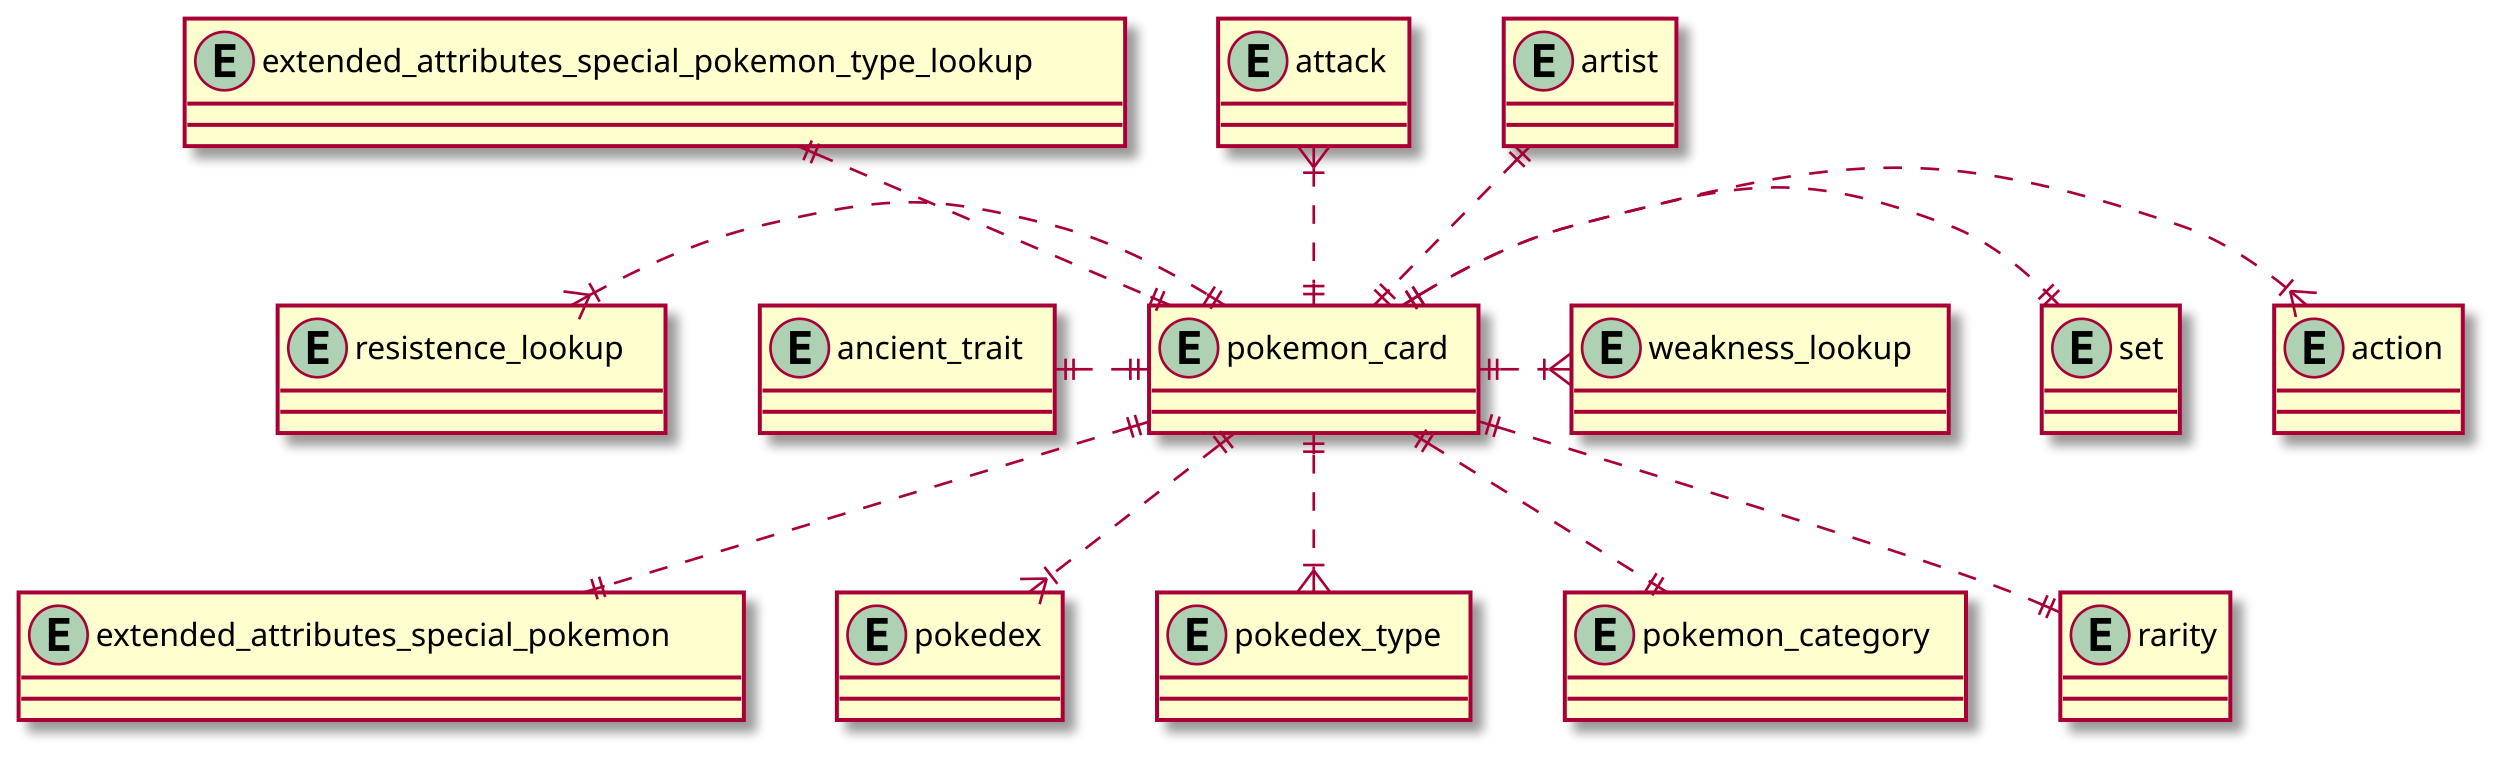
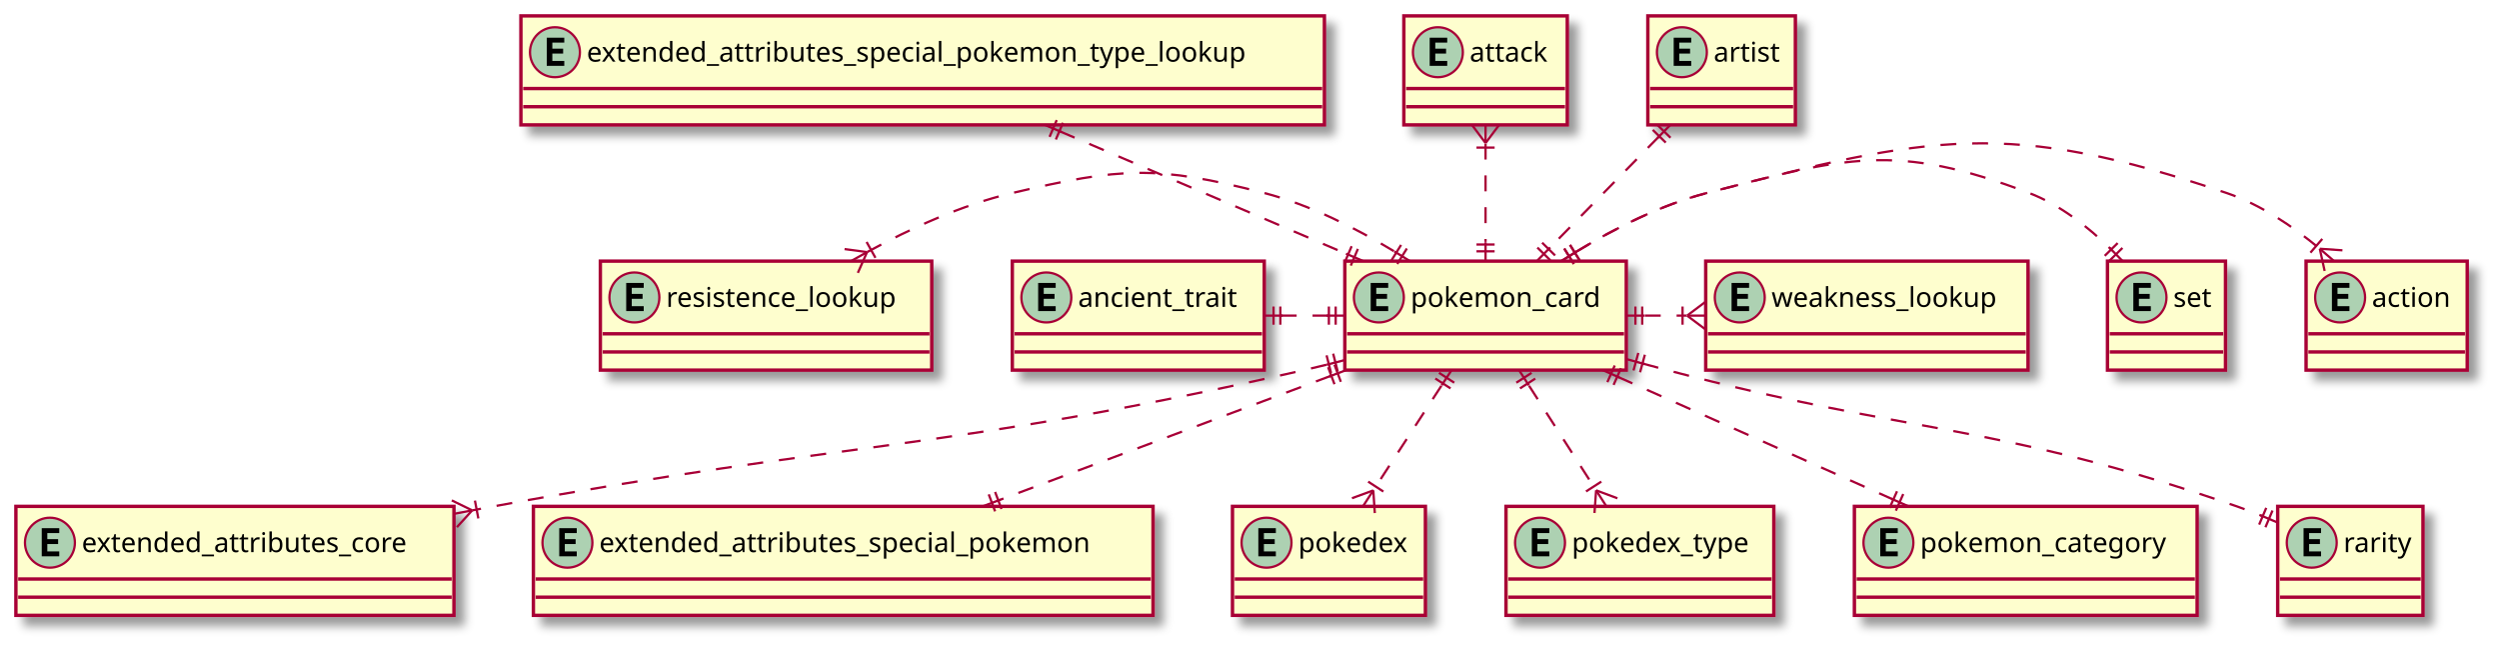
- <svg xmlns="http://www.w3.org/2000/svg" contentScriptType="application/ecmascript" contentStyleType="text/css" height="285px" preserveAspectRatio="none" style="width:941px;height:285px;" version="1.1" viewBox="0 0 941 285" width="941px" zoomAndPan="magnify">
+ <svg xmlns="http://www.w3.org/2000/svg" contentScriptType="application/ecmascript" contentStyleType="text/css" height="285px" preserveAspectRatio="none" style="width:1101px;height:285px;" version="1.1" viewBox="0 0 1101 285" width="1101px" zoomAndPan="magnify">
  <defs>
-     <filter height="300%" id="facxr19s8cxgx" width="300%" x="-1" y="-1">
+     <filter height="300%" id="focoyhp08pveo" width="300%" x="-1" y="-1">
      <feGaussianBlur result="blurOut" stdDeviation="2.0" />
      <feColorMatrix in="blurOut" result="blurOut2" type="matrix" values="0 0 0 0 0 0 0 0 0 0 0 0 0 0 0 0 0 0 .4 0" />
      <feOffset dx="4.0" dy="4.0" in="blurOut2" result="blurOut3" />
      <feBlend in="SourceGraphic" in2="blurOut3" mode="normal" />
    </filter>
  </defs>
  <g>
-     <rect codeLine="2" fill="#FEFECE" filter="url(#facxr19s8cxgx)" height="48" id="action" style="stroke:#A80036;stroke-width:1.5;" width="71" x="856" y="115" />
-     <ellipse cx="871" cy="131" fill="#ADD1B2" rx="11" ry="11" style="stroke:#A80036;stroke-width:1.0;" />
-     <path d="M875.109,137 L867.391,137 L867.391,124.609 L875.109,124.609 L875.109,126.766 L869.844,126.766 L869.844,129.438 L874.609,129.438 L874.609,131.594 L869.844,131.594 L869.844,134.844 L875.109,134.844 L875.109,137 Z " fill="#000000" />
-     <text fill="#000000" font-family="sans-serif" font-size="12" lengthAdjust="spacingAndGlyphs" textLength="39" x="885" y="135.154">action</text>
-     <line style="stroke:#A80036;stroke-width:1.5;" x1="857" x2="926" y1="147" y2="147" />
-     <line style="stroke:#A80036;stroke-width:1.5;" x1="857" x2="926" y1="155" y2="155" />
-     <rect codeLine="3" fill="#FEFECE" filter="url(#facxr19s8cxgx)" height="48" id="ancient_trait" style="stroke:#A80036;stroke-width:1.5;" width="111" x="286" y="115" />
-     <ellipse cx="301" cy="131" fill="#ADD1B2" rx="11" ry="11" style="stroke:#A80036;stroke-width:1.0;" />
-     <path d="M305.109,137 L297.391,137 L297.391,124.609 L305.109,124.609 L305.109,126.766 L299.844,126.766 L299.844,129.438 L304.609,129.438 L304.609,131.594 L299.844,131.594 L299.844,134.844 L305.109,134.844 L305.109,137 Z " fill="#000000" />
-     <text fill="#000000" font-family="sans-serif" font-size="12" lengthAdjust="spacingAndGlyphs" textLength="79" x="315" y="135.154">ancient_trait</text>
-     <line style="stroke:#A80036;stroke-width:1.5;" x1="287" x2="396" y1="147" y2="147" />
-     <line style="stroke:#A80036;stroke-width:1.5;" x1="287" x2="396" y1="155" y2="155" />
-     <rect codeLine="4" fill="#FEFECE" filter="url(#facxr19s8cxgx)" height="48" id="artist" style="stroke:#A80036;stroke-width:1.5;" width="65" x="566" y="7" />
-     <ellipse cx="581" cy="23" fill="#ADD1B2" rx="11" ry="11" style="stroke:#A80036;stroke-width:1.0;" />
-     <path d="M585.109,29 L577.391,29 L577.391,16.609 L585.109,16.609 L585.109,18.766 L579.844,18.766 L579.844,21.438 L584.609,21.438 L584.609,23.594 L579.844,23.594 L579.844,26.844 L585.109,26.844 L585.109,29 Z " fill="#000000" />
-     <text fill="#000000" font-family="sans-serif" font-size="12" lengthAdjust="spacingAndGlyphs" textLength="33" x="595" y="27.154">artist</text>
-     <line style="stroke:#A80036;stroke-width:1.5;" x1="567" x2="630" y1="39" y2="39" />
-     <line style="stroke:#A80036;stroke-width:1.5;" x1="567" x2="630" y1="47" y2="47" />
-     <rect codeLine="5" fill="#FEFECE" filter="url(#facxr19s8cxgx)" height="48" id="attack" style="stroke:#A80036;stroke-width:1.5;" width="72" x="458.5" y="7" />
-     <ellipse cx="473.5" cy="23" fill="#ADD1B2" rx="11" ry="11" style="stroke:#A80036;stroke-width:1.0;" />
-     <path d="M477.609,29 L469.891,29 L469.891,16.609 L477.609,16.609 L477.609,18.766 L472.344,18.766 L472.344,21.438 L477.109,21.438 L477.109,23.594 L472.344,23.594 L472.344,26.844 L477.609,26.844 L477.609,29 Z " fill="#000000" />
-     <text fill="#000000" font-family="sans-serif" font-size="12" lengthAdjust="spacingAndGlyphs" textLength="40" x="487.5" y="27.154">attack</text>
-     <line style="stroke:#A80036;stroke-width:1.5;" x1="459.5" x2="529.5" y1="39" y2="39" />
-     <line style="stroke:#A80036;stroke-width:1.5;" x1="459.5" x2="529.5" y1="47" y2="47" />
-     <rect codeLine="6" fill="#FEFECE" filter="url(#facxr19s8cxgx)" height="48" id="extended_attributes_special_pokemon" style="stroke:#A80036;stroke-width:1.5;" width="273" x="7" y="223" />
+     <rect codeLine="2" fill="#FEFECE" filter="url(#focoyhp08pveo)" height="48" id="action" style="stroke:#A80036;stroke-width:1.5;" width="71" x="1016" y="115" />
+     <ellipse cx="1031" cy="131" fill="#ADD1B2" rx="11" ry="11" style="stroke:#A80036;stroke-width:1.0;" />
+     <path d="M1035.109,137 L1027.391,137 L1027.391,124.609 L1035.109,124.609 L1035.109,126.766 L1029.844,126.766 L1029.844,129.438 L1034.609,129.438 L1034.609,131.594 L1029.844,131.594 L1029.844,134.844 L1035.109,134.844 L1035.109,137 Z " fill="#000000" />
+     <text fill="#000000" font-family="sans-serif" font-size="12" lengthAdjust="spacingAndGlyphs" textLength="39" x="1045" y="135.154">action</text>
+     <line style="stroke:#A80036;stroke-width:1.5;" x1="1017" x2="1086" y1="147" y2="147" />
+     <line style="stroke:#A80036;stroke-width:1.5;" x1="1017" x2="1086" y1="155" y2="155" />
+     <rect codeLine="3" fill="#FEFECE" filter="url(#focoyhp08pveo)" height="48" id="ancient_trait" style="stroke:#A80036;stroke-width:1.5;" width="111" x="446" y="115" />
+     <ellipse cx="461" cy="131" fill="#ADD1B2" rx="11" ry="11" style="stroke:#A80036;stroke-width:1.0;" />
+     <path d="M465.109,137 L457.391,137 L457.391,124.609 L465.109,124.609 L465.109,126.766 L459.844,126.766 L459.844,129.438 L464.609,129.438 L464.609,131.594 L459.844,131.594 L459.844,134.844 L465.109,134.844 L465.109,137 Z " fill="#000000" />
+     <text fill="#000000" font-family="sans-serif" font-size="12" lengthAdjust="spacingAndGlyphs" textLength="79" x="475" y="135.154">ancient_trait</text>
+     <line style="stroke:#A80036;stroke-width:1.5;" x1="447" x2="556" y1="147" y2="147" />
+     <line style="stroke:#A80036;stroke-width:1.5;" x1="447" x2="556" y1="155" y2="155" />
+     <rect codeLine="4" fill="#FEFECE" filter="url(#focoyhp08pveo)" height="48" id="artist" style="stroke:#A80036;stroke-width:1.5;" width="65" x="726" y="7" />
+     <ellipse cx="741" cy="23" fill="#ADD1B2" rx="11" ry="11" style="stroke:#A80036;stroke-width:1.0;" />
+     <path d="M745.109,29 L737.391,29 L737.391,16.609 L745.109,16.609 L745.109,18.766 L739.844,18.766 L739.844,21.438 L744.609,21.438 L744.609,23.594 L739.844,23.594 L739.844,26.844 L745.109,26.844 L745.109,29 Z " fill="#000000" />
+     <text fill="#000000" font-family="sans-serif" font-size="12" lengthAdjust="spacingAndGlyphs" textLength="33" x="755" y="27.154">artist</text>
+     <line style="stroke:#A80036;stroke-width:1.5;" x1="727" x2="790" y1="39" y2="39" />
+     <line style="stroke:#A80036;stroke-width:1.5;" x1="727" x2="790" y1="47" y2="47" />
+     <rect codeLine="5" fill="#FEFECE" filter="url(#focoyhp08pveo)" height="48" id="attack" style="stroke:#A80036;stroke-width:1.5;" width="72" x="618.5" y="7" />
+     <ellipse cx="633.5" cy="23" fill="#ADD1B2" rx="11" ry="11" style="stroke:#A80036;stroke-width:1.0;" />
+     <path d="M637.609,29 L629.891,29 L629.891,16.609 L637.609,16.609 L637.609,18.766 L632.344,18.766 L632.344,21.438 L637.109,21.438 L637.109,23.594 L632.344,23.594 L632.344,26.844 L637.609,26.844 L637.609,29 Z " fill="#000000" />
+     <text fill="#000000" font-family="sans-serif" font-size="12" lengthAdjust="spacingAndGlyphs" textLength="40" x="647.5" y="27.154">attack</text>
+     <line style="stroke:#A80036;stroke-width:1.5;" x1="619.5" x2="689.5" y1="39" y2="39" />
+     <line style="stroke:#A80036;stroke-width:1.5;" x1="619.5" x2="689.5" y1="47" y2="47" />
+     <rect codeLine="6" fill="#FEFECE" filter="url(#focoyhp08pveo)" height="48" id="extended_attributes_core" style="stroke:#A80036;stroke-width:1.5;" width="193" x="7" y="223" />
    <ellipse cx="22" cy="239" fill="#ADD1B2" rx="11" ry="11" style="stroke:#A80036;stroke-width:1.0;" />
    <path d="M26.109,245 L18.391,245 L18.391,232.609 L26.109,232.609 L26.109,234.766 L20.844,234.766 L20.844,237.438 L25.609,237.438 L25.609,239.594 L20.844,239.594 L20.844,242.844 L26.109,242.844 L26.109,245 Z " fill="#000000" />
-     <text fill="#000000" font-family="sans-serif" font-size="12" lengthAdjust="spacingAndGlyphs" textLength="241" x="36" y="243.154">extended_attributes_special_pokemon</text>
-     <line style="stroke:#A80036;stroke-width:1.5;" x1="8" x2="279" y1="255" y2="255" />
-     <line style="stroke:#A80036;stroke-width:1.5;" x1="8" x2="279" y1="263" y2="263" />
-     <rect codeLine="7" fill="#FEFECE" filter="url(#facxr19s8cxgx)" height="48" id="extended_attributes_special_pokemon_type_lookup" style="stroke:#A80036;stroke-width:1.5;" width="354" x="69.5" y="7" />
-     <ellipse cx="84.5" cy="23" fill="#ADD1B2" rx="11" ry="11" style="stroke:#A80036;stroke-width:1.0;" />
-     <path d="M88.609,29 L80.891,29 L80.891,16.609 L88.609,16.609 L88.609,18.766 L83.344,18.766 L83.344,21.438 L88.109,21.438 L88.109,23.594 L83.344,23.594 L83.344,26.844 L88.609,26.844 L88.609,29 Z " fill="#000000" />
-     <text fill="#000000" font-family="sans-serif" font-size="12" lengthAdjust="spacingAndGlyphs" textLength="322" x="98.5" y="27.154">extended_attributes_special_pokemon_type_lookup</text>
-     <line style="stroke:#A80036;stroke-width:1.5;" x1="70.5" x2="422.5" y1="39" y2="39" />
-     <line style="stroke:#A80036;stroke-width:1.5;" x1="70.5" x2="422.5" y1="47" y2="47" />
-     <rect codeLine="8" fill="#FEFECE" filter="url(#facxr19s8cxgx)" height="48" id="pokedex" style="stroke:#A80036;stroke-width:1.5;" width="85" x="315" y="223" />
-     <ellipse cx="330" cy="239" fill="#ADD1B2" rx="11" ry="11" style="stroke:#A80036;stroke-width:1.0;" />
-     <path d="M334.109,245 L326.391,245 L326.391,232.609 L334.109,232.609 L334.109,234.766 L328.844,234.766 L328.844,237.438 L333.609,237.438 L333.609,239.594 L328.844,239.594 L328.844,242.844 L334.109,242.844 L334.109,245 Z " fill="#000000" />
-     <text fill="#000000" font-family="sans-serif" font-size="12" lengthAdjust="spacingAndGlyphs" textLength="53" x="344" y="243.154">pokedex</text>
-     <line style="stroke:#A80036;stroke-width:1.5;" x1="316" x2="399" y1="255" y2="255" />
-     <line style="stroke:#A80036;stroke-width:1.5;" x1="316" x2="399" y1="263" y2="263" />
-     <rect codeLine="9" fill="#FEFECE" filter="url(#facxr19s8cxgx)" height="48" id="pokedex_type" style="stroke:#A80036;stroke-width:1.5;" width="118" x="435.5" y="223" />
-     <ellipse cx="450.5" cy="239" fill="#ADD1B2" rx="11" ry="11" style="stroke:#A80036;stroke-width:1.0;" />
-     <path d="M454.609,245 L446.891,245 L446.891,232.609 L454.609,232.609 L454.609,234.766 L449.344,234.766 L449.344,237.438 L454.109,237.438 L454.109,239.594 L449.344,239.594 L449.344,242.844 L454.609,242.844 L454.609,245 Z " fill="#000000" />
-     <text fill="#000000" font-family="sans-serif" font-size="12" lengthAdjust="spacingAndGlyphs" textLength="86" x="464.5" y="243.154">pokedex_type</text>
-     <line style="stroke:#A80036;stroke-width:1.5;" x1="436.5" x2="552.5" y1="255" y2="255" />
-     <line style="stroke:#A80036;stroke-width:1.5;" x1="436.5" x2="552.5" y1="263" y2="263" />
-     <rect codeLine="10" fill="#FEFECE" filter="url(#facxr19s8cxgx)" height="48" id="pokemon_card" style="stroke:#A80036;stroke-width:1.5;" width="124" x="432.5" y="115" />
-     <ellipse cx="447.5" cy="131" fill="#ADD1B2" rx="11" ry="11" style="stroke:#A80036;stroke-width:1.0;" />
-     <path d="M451.609,137 L443.891,137 L443.891,124.609 L451.609,124.609 L451.609,126.766 L446.344,126.766 L446.344,129.438 L451.109,129.438 L451.109,131.594 L446.344,131.594 L446.344,134.844 L451.609,134.844 L451.609,137 Z " fill="#000000" />
-     <text fill="#000000" font-family="sans-serif" font-size="12" lengthAdjust="spacingAndGlyphs" textLength="92" x="461.5" y="135.154">pokemon_card</text>
-     <line style="stroke:#A80036;stroke-width:1.5;" x1="433.5" x2="555.5" y1="147" y2="147" />
-     <line style="stroke:#A80036;stroke-width:1.5;" x1="433.5" x2="555.5" y1="155" y2="155" />
-     <rect codeLine="11" fill="#FEFECE" filter="url(#facxr19s8cxgx)" height="48" id="pokemon_category" style="stroke:#A80036;stroke-width:1.5;" width="151" x="589" y="223" />
-     <ellipse cx="604" cy="239" fill="#ADD1B2" rx="11" ry="11" style="stroke:#A80036;stroke-width:1.0;" />
-     <path d="M608.109,245 L600.391,245 L600.391,232.609 L608.109,232.609 L608.109,234.766 L602.844,234.766 L602.844,237.438 L607.609,237.438 L607.609,239.594 L602.844,239.594 L602.844,242.844 L608.109,242.844 L608.109,245 Z " fill="#000000" />
-     <text fill="#000000" font-family="sans-serif" font-size="12" lengthAdjust="spacingAndGlyphs" textLength="119" x="618" y="243.154">pokemon_category</text>
-     <line style="stroke:#A80036;stroke-width:1.5;" x1="590" x2="739" y1="255" y2="255" />
-     <line style="stroke:#A80036;stroke-width:1.5;" x1="590" x2="739" y1="263" y2="263" />
-     <rect codeLine="12" fill="#FEFECE" filter="url(#facxr19s8cxgx)" height="48" id="rarity" style="stroke:#A80036;stroke-width:1.5;" width="64" x="775.5" y="223" />
-     <ellipse cx="790.5" cy="239" fill="#ADD1B2" rx="11" ry="11" style="stroke:#A80036;stroke-width:1.0;" />
-     <path d="M794.609,245 L786.891,245 L786.891,232.609 L794.609,232.609 L794.609,234.766 L789.344,234.766 L789.344,237.438 L794.109,237.438 L794.109,239.594 L789.344,239.594 L789.344,242.844 L794.609,242.844 L794.609,245 Z " fill="#000000" />
-     <text fill="#000000" font-family="sans-serif" font-size="12" lengthAdjust="spacingAndGlyphs" textLength="32" x="804.5" y="243.154">rarity</text>
-     <line style="stroke:#A80036;stroke-width:1.5;" x1="776.5" x2="838.5" y1="255" y2="255" />
-     <line style="stroke:#A80036;stroke-width:1.5;" x1="776.5" x2="838.5" y1="263" y2="263" />
-     <rect codeLine="13" fill="#FEFECE" filter="url(#facxr19s8cxgx)" height="48" id="resistence_lookup" style="stroke:#A80036;stroke-width:1.5;" width="146" x="104.5" y="115" />
-     <ellipse cx="119.5" cy="131" fill="#ADD1B2" rx="11" ry="11" style="stroke:#A80036;stroke-width:1.0;" />
-     <path d="M123.609,137 L115.891,137 L115.891,124.609 L123.609,124.609 L123.609,126.766 L118.344,126.766 L118.344,129.438 L123.109,129.438 L123.109,131.594 L118.344,131.594 L118.344,134.844 L123.609,134.844 L123.609,137 Z " fill="#000000" />
-     <text fill="#000000" font-family="sans-serif" font-size="12" lengthAdjust="spacingAndGlyphs" textLength="114" x="133.5" y="135.154">resistence_lookup</text>
-     <line style="stroke:#A80036;stroke-width:1.5;" x1="105.5" x2="249.5" y1="147" y2="147" />
-     <line style="stroke:#A80036;stroke-width:1.5;" x1="105.5" x2="249.5" y1="155" y2="155" />
-     <rect codeLine="14" fill="#FEFECE" filter="url(#facxr19s8cxgx)" height="48" id="set" style="stroke:#A80036;stroke-width:1.5;" width="52" x="768.5" y="115" />
-     <ellipse cx="783.5" cy="131" fill="#ADD1B2" rx="11" ry="11" style="stroke:#A80036;stroke-width:1.0;" />
-     <path d="M787.609,137 L779.891,137 L779.891,124.609 L787.609,124.609 L787.609,126.766 L782.344,126.766 L782.344,129.438 L787.109,129.438 L787.109,131.594 L782.344,131.594 L782.344,134.844 L787.609,134.844 L787.609,137 Z " fill="#000000" />
-     <text fill="#000000" font-family="sans-serif" font-size="12" lengthAdjust="spacingAndGlyphs" textLength="20" x="797.5" y="135.154">set</text>
-     <line style="stroke:#A80036;stroke-width:1.5;" x1="769.5" x2="819.5" y1="147" y2="147" />
-     <line style="stroke:#A80036;stroke-width:1.5;" x1="769.5" x2="819.5" y1="155" y2="155" />
-     <rect codeLine="15" fill="#FEFECE" filter="url(#facxr19s8cxgx)" height="48" id="weakness_lookup" style="stroke:#A80036;stroke-width:1.5;" width="142" x="591.5" y="115" />
-     <ellipse cx="606.5" cy="131" fill="#ADD1B2" rx="11" ry="11" style="stroke:#A80036;stroke-width:1.0;" />
-     <path d="M610.609,137 L602.891,137 L602.891,124.609 L610.609,124.609 L610.609,126.766 L605.344,126.766 L605.344,129.438 L610.109,129.438 L610.109,131.594 L605.344,131.594 L605.344,134.844 L610.609,134.844 L610.609,137 Z " fill="#000000" />
-     <text fill="#000000" font-family="sans-serif" font-size="12" lengthAdjust="spacingAndGlyphs" textLength="110" x="620.5" y="135.154">weakness_lookup</text>
-     <line style="stroke:#A80036;stroke-width:1.5;" x1="592.5" x2="732.5" y1="147" y2="147" />
-     <line style="stroke:#A80036;stroke-width:1.5;" x1="592.5" x2="732.5" y1="155" y2="155" />
-     <path codeLine="17" d="M534.89,110.61 C551.73,100.42 572,90.17 592,85 C690.54,59.53 724.61,52.33 821,85 C835.91,90.05 850.14,99.66 861.86,109.39 " fill="none" id="pokemon_card-action" style="stroke:#A80036;stroke-width:1.0;stroke-dasharray:7.0,7.0;" />
-     <line style="stroke:#A80036;stroke-width:1.0;" x1="862.044" x2="872.021" y1="109.552" y2="110.238" />
-     <line style="stroke:#A80036;stroke-width:1.0;" x1="862.044" x2="864.179" y1="109.552" y2="119.322" />
-     <line style="stroke:#A80036;stroke-width:1.0;" x1="862.044" x2="868.1" y1="109.552" y2="114.78" />
-     <line style="stroke:#A80036;stroke-width:1.0;" x1="863.144" x2="857.916" y1="105.218" y2="111.274" />
-     <line style="stroke:#A80036;stroke-width:1.0;" x1="533.4" x2="529.169" y1="116.239" y2="109.45" />
-     <line style="stroke:#A80036;stroke-width:1.0;" x1="535.946" x2="531.715" y1="114.653" y2="107.863" />
-     <line style="stroke:#A80036;stroke-width:1.0;" x1="534.68" x2="527.89" y1="110.729" y2="114.96" />
-     <path codeLine="18" d="M404.27,139 C411.32,139 418.37,139 425.42,139 " fill="none" id="ancient_trait-pokemon_card" style="stroke:#A80036;stroke-width:1.0;stroke-dasharray:7.0,7.0;" />
-     <line style="stroke:#A80036;stroke-width:1.0;" x1="428.47" x2="428.47" y1="135" y2="143" />
-     <line style="stroke:#A80036;stroke-width:1.0;" x1="425.47" x2="425.47" y1="135" y2="143" />
-     <line style="stroke:#A80036;stroke-width:1.0;" x1="424.47" x2="432.47" y1="139" y2="139" />
-     <line style="stroke:#A80036;stroke-width:1.0;" x1="401.08" x2="401.08" y1="143" y2="135" />
-     <line style="stroke:#A80036;stroke-width:1.0;" x1="404.08" x2="404.08" y1="143" y2="135" />
-     <line style="stroke:#A80036;stroke-width:1.0;" x1="405.08" x2="397.08" y1="139" y2="139" />
-     <path codeLine="19" d="M570.9,60.13 C555.89,75.42 537.38,94.29 522.34,109.62 " fill="none" id="artist-pokemon_card" style="stroke:#A80036;stroke-width:1.0;stroke-dasharray:7.0,7.0;" />
-     <line style="stroke:#A80036;stroke-width:1.0;" x1="523.037" x2="517.331" y1="114.631" y2="109.023" />
-     <line style="stroke:#A80036;stroke-width:1.0;" x1="525.139" x2="519.434" y1="112.491" y2="106.884" />
-     <line style="stroke:#A80036;stroke-width:1.0;" x1="522.988" x2="517.38" y1="108.974" y2="114.68" />
-     <line style="stroke:#A80036;stroke-width:1.0;" x1="570.273" x2="575.987" y1="55.057" y2="60.657" />
-     <line style="stroke:#A80036;stroke-width:1.0;" x1="568.174" x2="573.887" y1="57.2" y2="62.799" />
-     <line style="stroke:#A80036;stroke-width:1.0;" x1="570.331" x2="575.93" y1="60.714" y2="55" />
-     <path codeLine="20" d="M494.5,63.26 C494.5,76.89 494.5,92.85 494.5,106.51 " fill="none" id="attack-pokemon_card" style="stroke:#A80036;stroke-width:1.0;stroke-dasharray:7.0,7.0;" />
-     <line style="stroke:#A80036;stroke-width:1.0;" x1="498.5" x2="490.5" y1="110.68" y2="110.68" />
-     <line style="stroke:#A80036;stroke-width:1.0;" x1="498.5" x2="490.5" y1="107.68" y2="107.68" />
-     <line style="stroke:#A80036;stroke-width:1.0;" x1="494.5" x2="494.5" y1="106.68" y2="114.68" />
-     <line style="stroke:#A80036;stroke-width:1.0;" x1="494.5" x2="488.5" y1="63" y2="55" />
-     <line style="stroke:#A80036;stroke-width:1.0;" x1="494.5" x2="500.5" y1="63" y2="55" />
-     <line style="stroke:#A80036;stroke-width:1.0;" x1="494.5" x2="494.5" y1="63" y2="55" />
-     <line style="stroke:#A80036;stroke-width:1.0;" x1="490.5" x2="498.5" y1="65" y2="65" />
-     <path codeLine="21" d="M425.43,160.86 C368.46,178.06 287.44,202.53 226.86,220.83 " fill="none" id="pokemon_card-extended_attributes_special_pokemon" style="stroke:#A80036;stroke-width:1.0;stroke-dasharray:7.0,7.0;" />
-     <line style="stroke:#A80036;stroke-width:1.0;" x1="224.938" x2="222.619" y1="225.579" y2="217.923" />
-     <line style="stroke:#A80036;stroke-width:1.0;" x1="227.809" x2="225.49" y1="224.71" y2="217.053" />
-     <line style="stroke:#A80036;stroke-width:1.0;" x1="227.607" x2="219.95" y1="220.592" y2="222.91" />
-     <line style="stroke:#A80036;stroke-width:1.0;" x1="427.163" x2="429.481" y1="156.161" y2="163.817" />
-     <line style="stroke:#A80036;stroke-width:1.0;" x1="424.291" x2="426.61" y1="157.03" y2="164.687" />
-     <line style="stroke:#A80036;stroke-width:1.0;" x1="424.493" x2="432.15" y1="161.148" y2="158.83" />
-     <path codeLine="22" d="M307,57.86 C345.51,74.32 395.23,95.57 433.79,112.05 " fill="none" id="extended_attributes_special_pokemon_type_lookup-pokemon_card" style="stroke:#A80036;stroke-width:1.0;stroke-dasharray:7.0,7.0;" />
-     <line style="stroke:#A80036;stroke-width:1.0;" x1="438.261" x2="435.121" y1="109.611" y2="116.969" />
-     <line style="stroke:#A80036;stroke-width:1.0;" x1="435.501" x2="432.362" y1="108.434" y2="115.792" />
-     <line style="stroke:#A80036;stroke-width:1.0;" x1="433.012" x2="440.37" y1="111.721" y2="114.86" />
-     <line style="stroke:#A80036;stroke-width:1.0;" x1="302.419" x2="305.559" y1="60.249" y2="52.891" />
-     <line style="stroke:#A80036;stroke-width:1.0;" x1="305.179" x2="308.318" y1="61.426" y2="54.068" />
-     <line style="stroke:#A80036;stroke-width:1.0;" x1="307.668" x2="300.31" y1="58.139" y2="55" />
-     <path codeLine="23" d="M458.43,167.91 C438.62,183.24 414.11,202.2 394.2,217.6 " fill="none" id="pokemon_card-pokedex" style="stroke:#A80036;stroke-width:1.0;stroke-dasharray:7.0,7.0;" />
-     <line style="stroke:#A80036;stroke-width:1.0;" x1="393.973" x2="391.307" y1="217.791" y2="227.429" />
-     <line style="stroke:#A80036;stroke-width:1.0;" x1="393.973" x2="383.974" y1="217.791" y2="217.931" />
-     <line style="stroke:#A80036;stroke-width:1.0;" x1="393.973" x2="387.64" y1="217.791" y2="222.68" />
-     <line style="stroke:#A80036;stroke-width:1.0;" x1="398" x2="393.111" y1="219.735" y2="213.403" />
-     <line style="stroke:#A80036;stroke-width:1.0;" x1="459.158" x2="464.056" y1="162.286" y2="168.612" />
-     <line style="stroke:#A80036;stroke-width:1.0;" x1="456.786" x2="461.684" y1="164.123" y2="170.448" />
-     <line style="stroke:#A80036;stroke-width:1.0;" x1="458.444" x2="464.77" y1="167.898" y2="163" />
-     <path codeLine="24" d="M494.5,171.26 C494.5,184.89 494.5,200.85 494.5,214.51 " fill="none" id="pokemon_card-pokedex_type" style="stroke:#A80036;stroke-width:1.0;stroke-dasharray:7.0,7.0;" />
-     <line style="stroke:#A80036;stroke-width:1.0;" x1="494.5" x2="500.5" y1="214.68" y2="222.68" />
-     <line style="stroke:#A80036;stroke-width:1.0;" x1="494.5" x2="488.5" y1="214.68" y2="222.68" />
-     <line style="stroke:#A80036;stroke-width:1.0;" x1="494.5" x2="494.5" y1="214.68" y2="222.68" />
-     <line style="stroke:#A80036;stroke-width:1.0;" x1="498.5" x2="490.5" y1="212.68" y2="212.68" />
-     <line style="stroke:#A80036;stroke-width:1.0;" x1="490.5" x2="498.5" y1="167" y2="167" />
-     <line style="stroke:#A80036;stroke-width:1.0;" x1="490.5" x2="498.5" y1="170" y2="170" />
-     <line style="stroke:#A80036;stroke-width:1.0;" x1="494.5" x2="494.5" y1="171" y2="163" />
-     <path codeLine="25" d="M537.53,166.83 C563.2,182.83 595.67,203.08 621.35,219.1 " fill="none" id="pokemon_card-pokemon_category" style="stroke:#A80036;stroke-width:1.0;stroke-dasharray:7.0,7.0;" />
-     <line style="stroke:#A80036;stroke-width:1.0;" x1="626.109" x2="621.88" y1="217.35" y2="224.142" />
-     <line style="stroke:#A80036;stroke-width:1.0;" x1="623.562" x2="619.333" y1="215.765" y2="222.556" />
-     <line style="stroke:#A80036;stroke-width:1.0;" x1="620.599" x2="627.39" y1="218.632" y2="222.86" />
-     <line style="stroke:#A80036;stroke-width:1.0;" x1="532.666" x2="536.901" y1="168.511" y2="161.724" />
-     <line style="stroke:#A80036;stroke-width:1.0;" x1="535.211" x2="539.446" y1="170.1" y2="163.313" />
-     <line style="stroke:#A80036;stroke-width:1.0;" x1="538.177" x2="531.39" y1="167.236" y2="163" />
-     <path codeLine="26" d="M563.62,160.74 C628.9,180.52 721.95,209.27 757.5,223 C761.27,224.45 765.16,226.06 769.02,227.72 " fill="none" id="pokemon_card-rarity" style="stroke:#A80036;stroke-width:1.0;stroke-dasharray:7.0,7.0;" />
-     <line style="stroke:#A80036;stroke-width:1.0;" x1="773.424" x2="770.21" y1="225.28" y2="232.606" />
-     <line style="stroke:#A80036;stroke-width:1.0;" x1="770.677" x2="767.463" y1="224.075" y2="231.4" />
-     <line style="stroke:#A80036;stroke-width:1.0;" x1="768.154" x2="775.48" y1="227.336" y2="230.55" />
-     <line style="stroke:#A80036;stroke-width:1.0;" x1="559.269" x2="561.587" y1="163.597" y2="155.941" />
-     <line style="stroke:#A80036;stroke-width:1.0;" x1="562.14" x2="564.459" y1="164.467" y2="156.81" />
-     <line style="stroke:#A80036;stroke-width:1.0;" x1="564.257" x2="556.6" y1="160.928" y2="158.61" />
-     <path codeLine="27" d="M222.09,110.99 C241.04,100.66 263.84,90.21 286,85 C334.02,73.71 349.24,72.66 397,85 C417,90.17 437.27,100.42 454.11,110.61 " fill="none" id="resistence_lookup-pokemon_card" style="stroke:#A80036;stroke-width:1.0;stroke-dasharray:7.0,7.0;" />
-     <line style="stroke:#A80036;stroke-width:1.0;" x1="459.831" x2="455.6" y1="109.45" y2="116.239" />
-     <line style="stroke:#A80036;stroke-width:1.0;" x1="457.285" x2="453.054" y1="107.863" y2="114.653" />
-     <line style="stroke:#A80036;stroke-width:1.0;" x1="454.32" x2="461.11" y1="110.729" y2="114.96" />
-     <line style="stroke:#A80036;stroke-width:1.0;" x1="222.005" x2="217.945" y1="111.03" y2="120.169" />
-     <line style="stroke:#A80036;stroke-width:1.0;" x1="222.005" x2="212.095" y1="111.03" y2="109.691" />
-     <line style="stroke:#A80036;stroke-width:1.0;" x1="222.005" x2="215.02" y1="111.03" y2="114.93" />
-     <line style="stroke:#A80036;stroke-width:1.0;" x1="225.701" x2="221.802" y1="113.548" y2="106.563" />
-     <path codeLine="28" d="M533.99,111.15 C551,100.78 571.64,90.26 592,85 C653.1,69.21 675.03,62.51 734,85 C747.55,90.17 760,99.93 770.03,109.74 " fill="none" id="pokemon_card-set" style="stroke:#A80036;stroke-width:1.0;stroke-dasharray:7.0,7.0;" />
-     <line style="stroke:#A80036;stroke-width:1.0;" x1="775.099" x2="769.393" y1="109.193" y2="114.801" />
-     <line style="stroke:#A80036;stroke-width:1.0;" x1="772.996" x2="767.29" y1="107.054" y2="112.661" />
-     <line style="stroke:#A80036;stroke-width:1.0;" x1="769.442" x2="775.05" y1="109.144" y2="114.85" />
-     <line style="stroke:#A80036;stroke-width:1.0;" x1="533.4" x2="529.172" y1="116.242" y2="109.45" />
-     <line style="stroke:#A80036;stroke-width:1.0;" x1="535.947" x2="531.718" y1="114.656" y2="107.865" />
-     <line style="stroke:#A80036;stroke-width:1.0;" x1="534.681" x2="527.89" y1="110.732" y2="114.96" />
-     <path codeLine="29" d="M564.67,139 C570.77,139 576.87,139 582.97,139 " fill="none" id="pokemon_card-weakness_lookup" style="stroke:#A80036;stroke-width:1.0;stroke-dasharray:7.0,7.0;" />
-     <line style="stroke:#A80036;stroke-width:1.0;" x1="583.29" x2="591.29" y1="139" y2="133" />
-     <line style="stroke:#A80036;stroke-width:1.0;" x1="583.29" x2="591.29" y1="139" y2="145" />
-     <line style="stroke:#A80036;stroke-width:1.0;" x1="583.29" x2="591.29" y1="139" y2="139" />
-     <line style="stroke:#A80036;stroke-width:1.0;" x1="581.29" x2="581.29" y1="135" y2="143" />
-     <line style="stroke:#A80036;stroke-width:1.0;" x1="560.52" x2="560.52" y1="143" y2="135" />
-     <line style="stroke:#A80036;stroke-width:1.0;" x1="563.52" x2="563.52" y1="143" y2="135" />
-     <line style="stroke:#A80036;stroke-width:1.0;" x1="564.52" x2="556.52" y1="139" y2="139" />
+     <text fill="#000000" font-family="sans-serif" font-size="12" lengthAdjust="spacingAndGlyphs" textLength="161" x="36" y="243.154">extended_attributes_core</text>
+     <line style="stroke:#A80036;stroke-width:1.5;" x1="8" x2="199" y1="255" y2="255" />
+     <line style="stroke:#A80036;stroke-width:1.5;" x1="8" x2="199" y1="263" y2="263" />
+     <rect codeLine="7" fill="#FEFECE" filter="url(#focoyhp08pveo)" height="48" id="extended_attributes_special_pokemon" style="stroke:#A80036;stroke-width:1.5;" width="273" x="235" y="223" />
+     <ellipse cx="250" cy="239" fill="#ADD1B2" rx="11" ry="11" style="stroke:#A80036;stroke-width:1.0;" />
+     <path d="M254.109,245 L246.391,245 L246.391,232.609 L254.109,232.609 L254.109,234.766 L248.844,234.766 L248.844,237.438 L253.609,237.438 L253.609,239.594 L248.844,239.594 L248.844,242.844 L254.109,242.844 L254.109,245 Z " fill="#000000" />
+     <text fill="#000000" font-family="sans-serif" font-size="12" lengthAdjust="spacingAndGlyphs" textLength="241" x="264" y="243.154">extended_attributes_special_pokemon</text>
+     <line style="stroke:#A80036;stroke-width:1.5;" x1="236" x2="507" y1="255" y2="255" />
+     <line style="stroke:#A80036;stroke-width:1.5;" x1="236" x2="507" y1="263" y2="263" />
+     <rect codeLine="8" fill="#FEFECE" filter="url(#focoyhp08pveo)" height="48" id="extended_attributes_special_pokemon_type_lookup" style="stroke:#A80036;stroke-width:1.5;" width="354" x="229.5" y="7" />
+     <ellipse cx="244.5" cy="23" fill="#ADD1B2" rx="11" ry="11" style="stroke:#A80036;stroke-width:1.0;" />
+     <path d="M248.609,29 L240.891,29 L240.891,16.609 L248.609,16.609 L248.609,18.766 L243.344,18.766 L243.344,21.438 L248.109,21.438 L248.109,23.594 L243.344,23.594 L243.344,26.844 L248.609,26.844 L248.609,29 Z " fill="#000000" />
+     <text fill="#000000" font-family="sans-serif" font-size="12" lengthAdjust="spacingAndGlyphs" textLength="322" x="258.5" y="27.154">extended_attributes_special_pokemon_type_lookup</text>
+     <line style="stroke:#A80036;stroke-width:1.5;" x1="230.5" x2="582.5" y1="39" y2="39" />
+     <line style="stroke:#A80036;stroke-width:1.5;" x1="230.5" x2="582.5" y1="47" y2="47" />
+     <rect codeLine="9" fill="#FEFECE" filter="url(#focoyhp08pveo)" height="48" id="pokedex" style="stroke:#A80036;stroke-width:1.5;" width="85" x="543" y="223" />
+     <ellipse cx="558" cy="239" fill="#ADD1B2" rx="11" ry="11" style="stroke:#A80036;stroke-width:1.0;" />
+     <path d="M562.109,245 L554.391,245 L554.391,232.609 L562.109,232.609 L562.109,234.766 L556.844,234.766 L556.844,237.438 L561.609,237.438 L561.609,239.594 L556.844,239.594 L556.844,242.844 L562.109,242.844 L562.109,245 Z " fill="#000000" />
+     <text fill="#000000" font-family="sans-serif" font-size="12" lengthAdjust="spacingAndGlyphs" textLength="53" x="572" y="243.154">pokedex</text>
+     <line style="stroke:#A80036;stroke-width:1.5;" x1="544" x2="627" y1="255" y2="255" />
+     <line style="stroke:#A80036;stroke-width:1.5;" x1="544" x2="627" y1="263" y2="263" />
+     <rect codeLine="10" fill="#FEFECE" filter="url(#focoyhp08pveo)" height="48" id="pokedex_type" style="stroke:#A80036;stroke-width:1.5;" width="118" x="663.5" y="223" />
+     <ellipse cx="678.5" cy="239" fill="#ADD1B2" rx="11" ry="11" style="stroke:#A80036;stroke-width:1.0;" />
+     <path d="M682.609,245 L674.891,245 L674.891,232.609 L682.609,232.609 L682.609,234.766 L677.344,234.766 L677.344,237.438 L682.109,237.438 L682.109,239.594 L677.344,239.594 L677.344,242.844 L682.609,242.844 L682.609,245 Z " fill="#000000" />
+     <text fill="#000000" font-family="sans-serif" font-size="12" lengthAdjust="spacingAndGlyphs" textLength="86" x="692.5" y="243.154">pokedex_type</text>
+     <line style="stroke:#A80036;stroke-width:1.5;" x1="664.5" x2="780.5" y1="255" y2="255" />
+     <line style="stroke:#A80036;stroke-width:1.5;" x1="664.5" x2="780.5" y1="263" y2="263" />
+     <rect codeLine="11" fill="#FEFECE" filter="url(#focoyhp08pveo)" height="48" id="pokemon_card" style="stroke:#A80036;stroke-width:1.5;" width="124" x="592.5" y="115" />
+     <ellipse cx="607.5" cy="131" fill="#ADD1B2" rx="11" ry="11" style="stroke:#A80036;stroke-width:1.0;" />
+     <path d="M611.609,137 L603.891,137 L603.891,124.609 L611.609,124.609 L611.609,126.766 L606.344,126.766 L606.344,129.438 L611.109,129.438 L611.109,131.594 L606.344,131.594 L606.344,134.844 L611.609,134.844 L611.609,137 Z " fill="#000000" />
+     <text fill="#000000" font-family="sans-serif" font-size="12" lengthAdjust="spacingAndGlyphs" textLength="92" x="621.5" y="135.154">pokemon_card</text>
+     <line style="stroke:#A80036;stroke-width:1.5;" x1="593.5" x2="715.5" y1="147" y2="147" />
+     <line style="stroke:#A80036;stroke-width:1.5;" x1="593.5" x2="715.5" y1="155" y2="155" />
+     <rect codeLine="12" fill="#FEFECE" filter="url(#focoyhp08pveo)" height="48" id="pokemon_category" style="stroke:#A80036;stroke-width:1.5;" width="151" x="817" y="223" />
+     <ellipse cx="832" cy="239" fill="#ADD1B2" rx="11" ry="11" style="stroke:#A80036;stroke-width:1.0;" />
+     <path d="M836.109,245 L828.391,245 L828.391,232.609 L836.109,232.609 L836.109,234.766 L830.844,234.766 L830.844,237.438 L835.609,237.438 L835.609,239.594 L830.844,239.594 L830.844,242.844 L836.109,242.844 L836.109,245 Z " fill="#000000" />
+     <text fill="#000000" font-family="sans-serif" font-size="12" lengthAdjust="spacingAndGlyphs" textLength="119" x="846" y="243.154">pokemon_category</text>
+     <line style="stroke:#A80036;stroke-width:1.5;" x1="818" x2="967" y1="255" y2="255" />
+     <line style="stroke:#A80036;stroke-width:1.5;" x1="818" x2="967" y1="263" y2="263" />
+     <rect codeLine="13" fill="#FEFECE" filter="url(#focoyhp08pveo)" height="48" id="rarity" style="stroke:#A80036;stroke-width:1.5;" width="64" x="1003.5" y="223" />
+     <ellipse cx="1018.5" cy="239" fill="#ADD1B2" rx="11" ry="11" style="stroke:#A80036;stroke-width:1.0;" />
+     <path d="M1022.609,245 L1014.891,245 L1014.891,232.609 L1022.609,232.609 L1022.609,234.766 L1017.344,234.766 L1017.344,237.438 L1022.109,237.438 L1022.109,239.594 L1017.344,239.594 L1017.344,242.844 L1022.609,242.844 L1022.609,245 Z " fill="#000000" />
+     <text fill="#000000" font-family="sans-serif" font-size="12" lengthAdjust="spacingAndGlyphs" textLength="32" x="1032.5" y="243.154">rarity</text>
+     <line style="stroke:#A80036;stroke-width:1.5;" x1="1004.5" x2="1066.5" y1="255" y2="255" />
+     <line style="stroke:#A80036;stroke-width:1.5;" x1="1004.5" x2="1066.5" y1="263" y2="263" />
+     <rect codeLine="14" fill="#FEFECE" filter="url(#focoyhp08pveo)" height="48" id="resistence_lookup" style="stroke:#A80036;stroke-width:1.5;" width="146" x="264.5" y="115" />
+     <ellipse cx="279.5" cy="131" fill="#ADD1B2" rx="11" ry="11" style="stroke:#A80036;stroke-width:1.0;" />
+     <path d="M283.609,137 L275.891,137 L275.891,124.609 L283.609,124.609 L283.609,126.766 L278.344,126.766 L278.344,129.438 L283.109,129.438 L283.109,131.594 L278.344,131.594 L278.344,134.844 L283.609,134.844 L283.609,137 Z " fill="#000000" />
+     <text fill="#000000" font-family="sans-serif" font-size="12" lengthAdjust="spacingAndGlyphs" textLength="114" x="293.5" y="135.154">resistence_lookup</text>
+     <line style="stroke:#A80036;stroke-width:1.5;" x1="265.5" x2="409.5" y1="147" y2="147" />
+     <line style="stroke:#A80036;stroke-width:1.5;" x1="265.5" x2="409.5" y1="155" y2="155" />
+     <rect codeLine="15" fill="#FEFECE" filter="url(#focoyhp08pveo)" height="48" id="set" style="stroke:#A80036;stroke-width:1.5;" width="52" x="928.5" y="115" />
+     <ellipse cx="943.5" cy="131" fill="#ADD1B2" rx="11" ry="11" style="stroke:#A80036;stroke-width:1.0;" />
+     <path d="M947.609,137 L939.891,137 L939.891,124.609 L947.609,124.609 L947.609,126.766 L942.344,126.766 L942.344,129.438 L947.109,129.438 L947.109,131.594 L942.344,131.594 L942.344,134.844 L947.609,134.844 L947.609,137 Z " fill="#000000" />
+     <text fill="#000000" font-family="sans-serif" font-size="12" lengthAdjust="spacingAndGlyphs" textLength="20" x="957.5" y="135.154">set</text>
+     <line style="stroke:#A80036;stroke-width:1.5;" x1="929.5" x2="979.5" y1="147" y2="147" />
+     <line style="stroke:#A80036;stroke-width:1.5;" x1="929.5" x2="979.5" y1="155" y2="155" />
+     <rect codeLine="16" fill="#FEFECE" filter="url(#focoyhp08pveo)" height="48" id="weakness_lookup" style="stroke:#A80036;stroke-width:1.5;" width="142" x="751.5" y="115" />
+     <ellipse cx="766.5" cy="131" fill="#ADD1B2" rx="11" ry="11" style="stroke:#A80036;stroke-width:1.0;" />
+     <path d="M770.609,137 L762.891,137 L762.891,124.609 L770.609,124.609 L770.609,126.766 L765.344,126.766 L765.344,129.438 L770.109,129.438 L770.109,131.594 L765.344,131.594 L765.344,134.844 L770.609,134.844 L770.609,137 Z " fill="#000000" />
+     <text fill="#000000" font-family="sans-serif" font-size="12" lengthAdjust="spacingAndGlyphs" textLength="110" x="780.5" y="135.154">weakness_lookup</text>
+     <line style="stroke:#A80036;stroke-width:1.5;" x1="752.5" x2="892.5" y1="147" y2="147" />
+     <line style="stroke:#A80036;stroke-width:1.5;" x1="752.5" x2="892.5" y1="155" y2="155" />
+     <path codeLine="18" d="M694.89,110.61 C711.73,100.42 732,90.17 752,85 C850.54,59.53 884.61,52.33 981,85 C995.91,90.05 1010.14,99.66 1021.86,109.39 " fill="none" id="pokemon_card-action" style="stroke:#A80036;stroke-width:1.0;stroke-dasharray:7.0,7.0;" />
+     <line style="stroke:#A80036;stroke-width:1.0;" x1="1022.044" x2="1032.021" y1="109.552" y2="110.238" />
+     <line style="stroke:#A80036;stroke-width:1.0;" x1="1022.044" x2="1024.179" y1="109.552" y2="119.322" />
+     <line style="stroke:#A80036;stroke-width:1.0;" x1="1022.044" x2="1028.1" y1="109.552" y2="114.78" />
+     <line style="stroke:#A80036;stroke-width:1.0;" x1="1023.144" x2="1017.916" y1="105.218" y2="111.274" />
+     <line style="stroke:#A80036;stroke-width:1.0;" x1="693.4" x2="689.169" y1="116.239" y2="109.45" />
+     <line style="stroke:#A80036;stroke-width:1.0;" x1="695.946" x2="691.715" y1="114.653" y2="107.863" />
+     <line style="stroke:#A80036;stroke-width:1.0;" x1="694.68" x2="687.89" y1="110.729" y2="114.96" />
+     <path codeLine="19" d="M564.27,139 C571.32,139 578.37,139 585.42,139 " fill="none" id="ancient_trait-pokemon_card" style="stroke:#A80036;stroke-width:1.0;stroke-dasharray:7.0,7.0;" />
+     <line style="stroke:#A80036;stroke-width:1.0;" x1="588.47" x2="588.47" y1="135" y2="143" />
+     <line style="stroke:#A80036;stroke-width:1.0;" x1="585.47" x2="585.47" y1="135" y2="143" />
+     <line style="stroke:#A80036;stroke-width:1.0;" x1="584.47" x2="592.47" y1="139" y2="139" />
+     <line style="stroke:#A80036;stroke-width:1.0;" x1="561.08" x2="561.08" y1="143" y2="135" />
+     <line style="stroke:#A80036;stroke-width:1.0;" x1="564.08" x2="564.08" y1="143" y2="135" />
+     <line style="stroke:#A80036;stroke-width:1.0;" x1="565.08" x2="557.08" y1="139" y2="139" />
+     <path codeLine="20" d="M730.9,60.13 C715.89,75.42 697.38,94.29 682.34,109.62 " fill="none" id="artist-pokemon_card" style="stroke:#A80036;stroke-width:1.0;stroke-dasharray:7.0,7.0;" />
+     <line style="stroke:#A80036;stroke-width:1.0;" x1="683.037" x2="677.331" y1="114.631" y2="109.023" />
+     <line style="stroke:#A80036;stroke-width:1.0;" x1="685.139" x2="679.434" y1="112.491" y2="106.884" />
+     <line style="stroke:#A80036;stroke-width:1.0;" x1="682.988" x2="677.38" y1="108.974" y2="114.68" />
+     <line style="stroke:#A80036;stroke-width:1.0;" x1="730.273" x2="735.987" y1="55.057" y2="60.657" />
+     <line style="stroke:#A80036;stroke-width:1.0;" x1="728.174" x2="733.887" y1="57.2" y2="62.799" />
+     <line style="stroke:#A80036;stroke-width:1.0;" x1="730.331" x2="735.93" y1="60.714" y2="55" />
+     <path codeLine="21" d="M654.5,63.26 C654.5,76.89 654.5,92.85 654.5,106.51 " fill="none" id="attack-pokemon_card" style="stroke:#A80036;stroke-width:1.0;stroke-dasharray:7.0,7.0;" />
+     <line style="stroke:#A80036;stroke-width:1.0;" x1="658.5" x2="650.5" y1="110.68" y2="110.68" />
+     <line style="stroke:#A80036;stroke-width:1.0;" x1="658.5" x2="650.5" y1="107.68" y2="107.68" />
+     <line style="stroke:#A80036;stroke-width:1.0;" x1="654.5" x2="654.5" y1="106.68" y2="114.68" />
+     <line style="stroke:#A80036;stroke-width:1.0;" x1="654.5" x2="648.5" y1="63" y2="55" />
+     <line style="stroke:#A80036;stroke-width:1.0;" x1="654.5" x2="660.5" y1="63" y2="55" />
+     <line style="stroke:#A80036;stroke-width:1.0;" x1="654.5" x2="654.5" y1="63" y2="55" />
+     <line style="stroke:#A80036;stroke-width:1.0;" x1="650.5" x2="658.5" y1="65" y2="65" />
+     <path codeLine="22" d="M584.4,160.64 C581.06,161.47 577.75,162.26 574.5,163 C417.6,198.62 375.71,193.75 217.5,223 C214.41,223.57 211.27,224.16 208.1,224.76 " fill="none" id="pokemon_card-extended_attributes_core" style="stroke:#A80036;stroke-width:1.0;stroke-dasharray:7.0,7.0;" />
+     <line style="stroke:#A80036;stroke-width:1.0;" x1="208.028" x2="201.295" y1="224.77" y2="232.164" />
+     <line style="stroke:#A80036;stroke-width:1.0;" x1="208.028" x2="199.045" y1="224.77" y2="220.376" />
+     <line style="stroke:#A80036;stroke-width:1.0;" x1="208.028" x2="200.17" y1="224.77" y2="226.27" />
+     <line style="stroke:#A80036;stroke-width:1.0;" x1="210.743" x2="209.243" y1="228.324" y2="220.466" />
+     <line style="stroke:#A80036;stroke-width:1.0;" x1="587.363" x2="589.347" y1="155.757" y2="163.507" />
+     <line style="stroke:#A80036;stroke-width:1.0;" x1="584.457" x2="586.441" y1="156.501" y2="164.251" />
+     <line style="stroke:#A80036;stroke-width:1.0;" x1="584.48" x2="592.23" y1="160.624" y2="158.64" />
+     <path codeLine="23" d="M586.33,165.53 C542,182.14 484.4,203.71 440,220.34 " fill="none" id="pokemon_card-extended_attributes_special_pokemon" style="stroke:#A80036;stroke-width:1.0;stroke-dasharray:7.0,7.0;" />
+     <line style="stroke:#A80036;stroke-width:1.0;" x1="438.419" x2="435.612" y1="225.202" y2="217.711" />
+     <line style="stroke:#A80036;stroke-width:1.0;" x1="441.228" x2="438.421" y1="224.149" y2="216.658" />
+     <line style="stroke:#A80036;stroke-width:1.0;" x1="440.761" x2="433.27" y1="220.053" y2="222.86" />
+     <line style="stroke:#A80036;stroke-width:1.0;" x1="587.941" x2="590.748" y1="160.658" y2="168.149" />
+     <line style="stroke:#A80036;stroke-width:1.0;" x1="585.131" x2="587.939" y1="161.711" y2="169.202" />
+     <line style="stroke:#A80036;stroke-width:1.0;" x1="585.599" x2="593.09" y1="165.807" y2="163" />
+     <path codeLine="24" d="M467,57.86 C505.51,74.32 555.23,95.57 593.79,112.05 " fill="none" id="extended_attributes_special_pokemon_type_lookup-pokemon_card" style="stroke:#A80036;stroke-width:1.0;stroke-dasharray:7.0,7.0;" />
+     <line style="stroke:#A80036;stroke-width:1.0;" x1="598.261" x2="595.121" y1="109.611" y2="116.969" />
+     <line style="stroke:#A80036;stroke-width:1.0;" x1="595.501" x2="592.362" y1="108.434" y2="115.792" />
+     <line style="stroke:#A80036;stroke-width:1.0;" x1="593.012" x2="600.37" y1="111.721" y2="114.86" />
+     <line style="stroke:#A80036;stroke-width:1.0;" x1="462.419" x2="465.559" y1="60.249" y2="52.891" />
+     <line style="stroke:#A80036;stroke-width:1.0;" x1="465.179" x2="468.318" y1="61.426" y2="54.068" />
+     <line style="stroke:#A80036;stroke-width:1.0;" x1="467.668" x2="460.31" y1="58.139" y2="55" />
+     <path codeLine="25" d="M635.03,169.91 C625.68,184.28 614.49,201.46 605.12,215.86 " fill="none" id="pokemon_card-pokedex" style="stroke:#A80036;stroke-width:1.0;stroke-dasharray:7.0,7.0;" />
+     <line style="stroke:#A80036;stroke-width:1.0;" x1="605.041" x2="605.71" y1="215.973" y2="225.951" />
+     <line style="stroke:#A80036;stroke-width:1.0;" x1="605.041" x2="595.65" y1="215.973" y2="219.409" />
+     <line style="stroke:#A80036;stroke-width:1.0;" x1="605.041" x2="600.68" y1="215.973" y2="222.68" />
+     <line style="stroke:#A80036;stroke-width:1.0;" x1="609.485" x2="602.779" y1="216.477" y2="212.116" />
+     <line style="stroke:#A80036;stroke-width:1.0;" x1="633.996" x2="640.703" y1="164.173" y2="168.534" />
+     <line style="stroke:#A80036;stroke-width:1.0;" x1="632.361" x2="639.067" y1="166.688" y2="171.049" />
+     <line style="stroke:#A80036;stroke-width:1.0;" x1="635.169" x2="639.53" y1="169.707" y2="163" />
+     <path codeLine="26" d="M673.69,169.91 C682.9,184.28 693.93,201.46 703.16,215.86 " fill="none" id="pokemon_card-pokedex_type" style="stroke:#A80036;stroke-width:1.0;stroke-dasharray:7.0,7.0;" />
+     <line style="stroke:#A80036;stroke-width:1.0;" x1="703.218" x2="712.589" y1="215.948" y2="219.439" />
+     <line style="stroke:#A80036;stroke-width:1.0;" x1="703.218" x2="702.491" y1="215.948" y2="225.921" />
+     <line style="stroke:#A80036;stroke-width:1.0;" x1="703.218" x2="707.54" y1="215.948" y2="222.68" />
+     <line style="stroke:#A80036;stroke-width:1.0;" x1="705.504" x2="698.772" y1="212.104" y2="216.426" />
+     <line style="stroke:#A80036;stroke-width:1.0;" x1="668.05" x2="674.778" y1="168.528" y2="164.2" />
+     <line style="stroke:#A80036;stroke-width:1.0;" x1="669.673" x2="676.401" y1="171.051" y2="166.723" />
+     <line style="stroke:#A80036;stroke-width:1.0;" x1="673.578" x2="669.25" y1="169.728" y2="163" />
+     <path codeLine="27" d="M712.8,165.97 C749.58,182.35 796.93,203.44 833.79,219.85 " fill="none" id="pokemon_card-pokemon_category" style="stroke:#A80036;stroke-width:1.0;stroke-dasharray:7.0,7.0;" />
+     <line style="stroke:#A80036;stroke-width:1.0;" x1="838.523" x2="835.269" y1="217.579" y2="224.887" />
+     <line style="stroke:#A80036;stroke-width:1.0;" x1="835.782" x2="832.528" y1="216.359" y2="223.667" />
+     <line style="stroke:#A80036;stroke-width:1.0;" x1="833.241" x2="840.55" y1="219.606" y2="222.86" />
+     <line style="stroke:#A80036;stroke-width:1.0;" x1="708.172" x2="711.419" y1="168.279" y2="160.968" />
+     <line style="stroke:#A80036;stroke-width:1.0;" x1="710.913" x2="714.161" y1="169.497" y2="162.186" />
+     <line style="stroke:#A80036;stroke-width:1.0;" x1="713.451" x2="706.14" y1="166.248" y2="163" />
+     <path codeLine="28" d="M723.83,160.14 C727.44,161.12 731.01,162.08 734.5,163 C845.42,192.19 877.1,185.52 985.5,223 C989.17,224.27 992.93,225.71 996.67,227.25 " fill="none" id="pokemon_card-rarity" style="stroke:#A80036;stroke-width:1.0;stroke-dasharray:7.0,7.0;" />
+     <line style="stroke:#A80036;stroke-width:1.0;" x1="1001.217" x2="998.097" y1="224.837" y2="232.203" />
+     <line style="stroke:#A80036;stroke-width:1.0;" x1="998.454" x2="995.334" y1="223.667" y2="231.034" />
+     <line style="stroke:#A80036;stroke-width:1.0;" x1="995.973" x2="1003.34" y1="226.96" y2="230.08" />
+     <line style="stroke:#A80036;stroke-width:1.0;" x1="719.677" x2="721.797" y1="163.147" y2="155.433" />
+     <line style="stroke:#A80036;stroke-width:1.0;" x1="722.57" x2="724.69" y1="163.942" y2="156.228" />
+     <line style="stroke:#A80036;stroke-width:1.0;" x1="724.594" x2="716.88" y1="160.35" y2="158.23" />
+     <path codeLine="29" d="M382.09,110.99 C401.04,100.66 423.84,90.21 446,85 C494.02,73.71 509.24,72.66 557,85 C577,90.17 597.27,100.42 614.11,110.61 " fill="none" id="resistence_lookup-pokemon_card" style="stroke:#A80036;stroke-width:1.0;stroke-dasharray:7.0,7.0;" />
+     <line style="stroke:#A80036;stroke-width:1.0;" x1="619.831" x2="615.6" y1="109.45" y2="116.239" />
+     <line style="stroke:#A80036;stroke-width:1.0;" x1="617.285" x2="613.054" y1="107.863" y2="114.653" />
+     <line style="stroke:#A80036;stroke-width:1.0;" x1="614.32" x2="621.11" y1="110.729" y2="114.96" />
+     <line style="stroke:#A80036;stroke-width:1.0;" x1="382.005" x2="377.945" y1="111.03" y2="120.169" />
+     <line style="stroke:#A80036;stroke-width:1.0;" x1="382.005" x2="372.095" y1="111.03" y2="109.691" />
+     <line style="stroke:#A80036;stroke-width:1.0;" x1="382.005" x2="375.02" y1="111.03" y2="114.93" />
+     <line style="stroke:#A80036;stroke-width:1.0;" x1="385.701" x2="381.802" y1="113.548" y2="106.563" />
+     <path codeLine="30" d="M693.99,111.15 C711,100.78 731.64,90.26 752,85 C813.1,69.21 835.03,62.51 894,85 C907.55,90.17 920,99.93 930.03,109.74 " fill="none" id="pokemon_card-set" style="stroke:#A80036;stroke-width:1.0;stroke-dasharray:7.0,7.0;" />
+     <line style="stroke:#A80036;stroke-width:1.0;" x1="935.099" x2="929.393" y1="109.193" y2="114.801" />
+     <line style="stroke:#A80036;stroke-width:1.0;" x1="932.996" x2="927.29" y1="107.054" y2="112.661" />
+     <line style="stroke:#A80036;stroke-width:1.0;" x1="929.442" x2="935.05" y1="109.144" y2="114.85" />
+     <line style="stroke:#A80036;stroke-width:1.0;" x1="693.4" x2="689.172" y1="116.242" y2="109.45" />
+     <line style="stroke:#A80036;stroke-width:1.0;" x1="695.947" x2="691.718" y1="114.656" y2="107.865" />
+     <line style="stroke:#A80036;stroke-width:1.0;" x1="694.681" x2="687.89" y1="110.732" y2="114.96" />
+     <path codeLine="31" d="M724.67,139 C730.77,139 736.87,139 742.97,139 " fill="none" id="pokemon_card-weakness_lookup" style="stroke:#A80036;stroke-width:1.0;stroke-dasharray:7.0,7.0;" />
+     <line style="stroke:#A80036;stroke-width:1.0;" x1="743.29" x2="751.29" y1="139" y2="133" />
+     <line style="stroke:#A80036;stroke-width:1.0;" x1="743.29" x2="751.29" y1="139" y2="145" />
+     <line style="stroke:#A80036;stroke-width:1.0;" x1="743.29" x2="751.29" y1="139" y2="139" />
+     <line style="stroke:#A80036;stroke-width:1.0;" x1="741.29" x2="741.29" y1="135" y2="143" />
+     <line style="stroke:#A80036;stroke-width:1.0;" x1="720.52" x2="720.52" y1="143" y2="135" />
+     <line style="stroke:#A80036;stroke-width:1.0;" x1="723.52" x2="723.52" y1="143" y2="135" />
+     <line style="stroke:#A80036;stroke-width:1.0;" x1="724.52" x2="716.52" y1="139" y2="139" />
  </g>
</svg>
